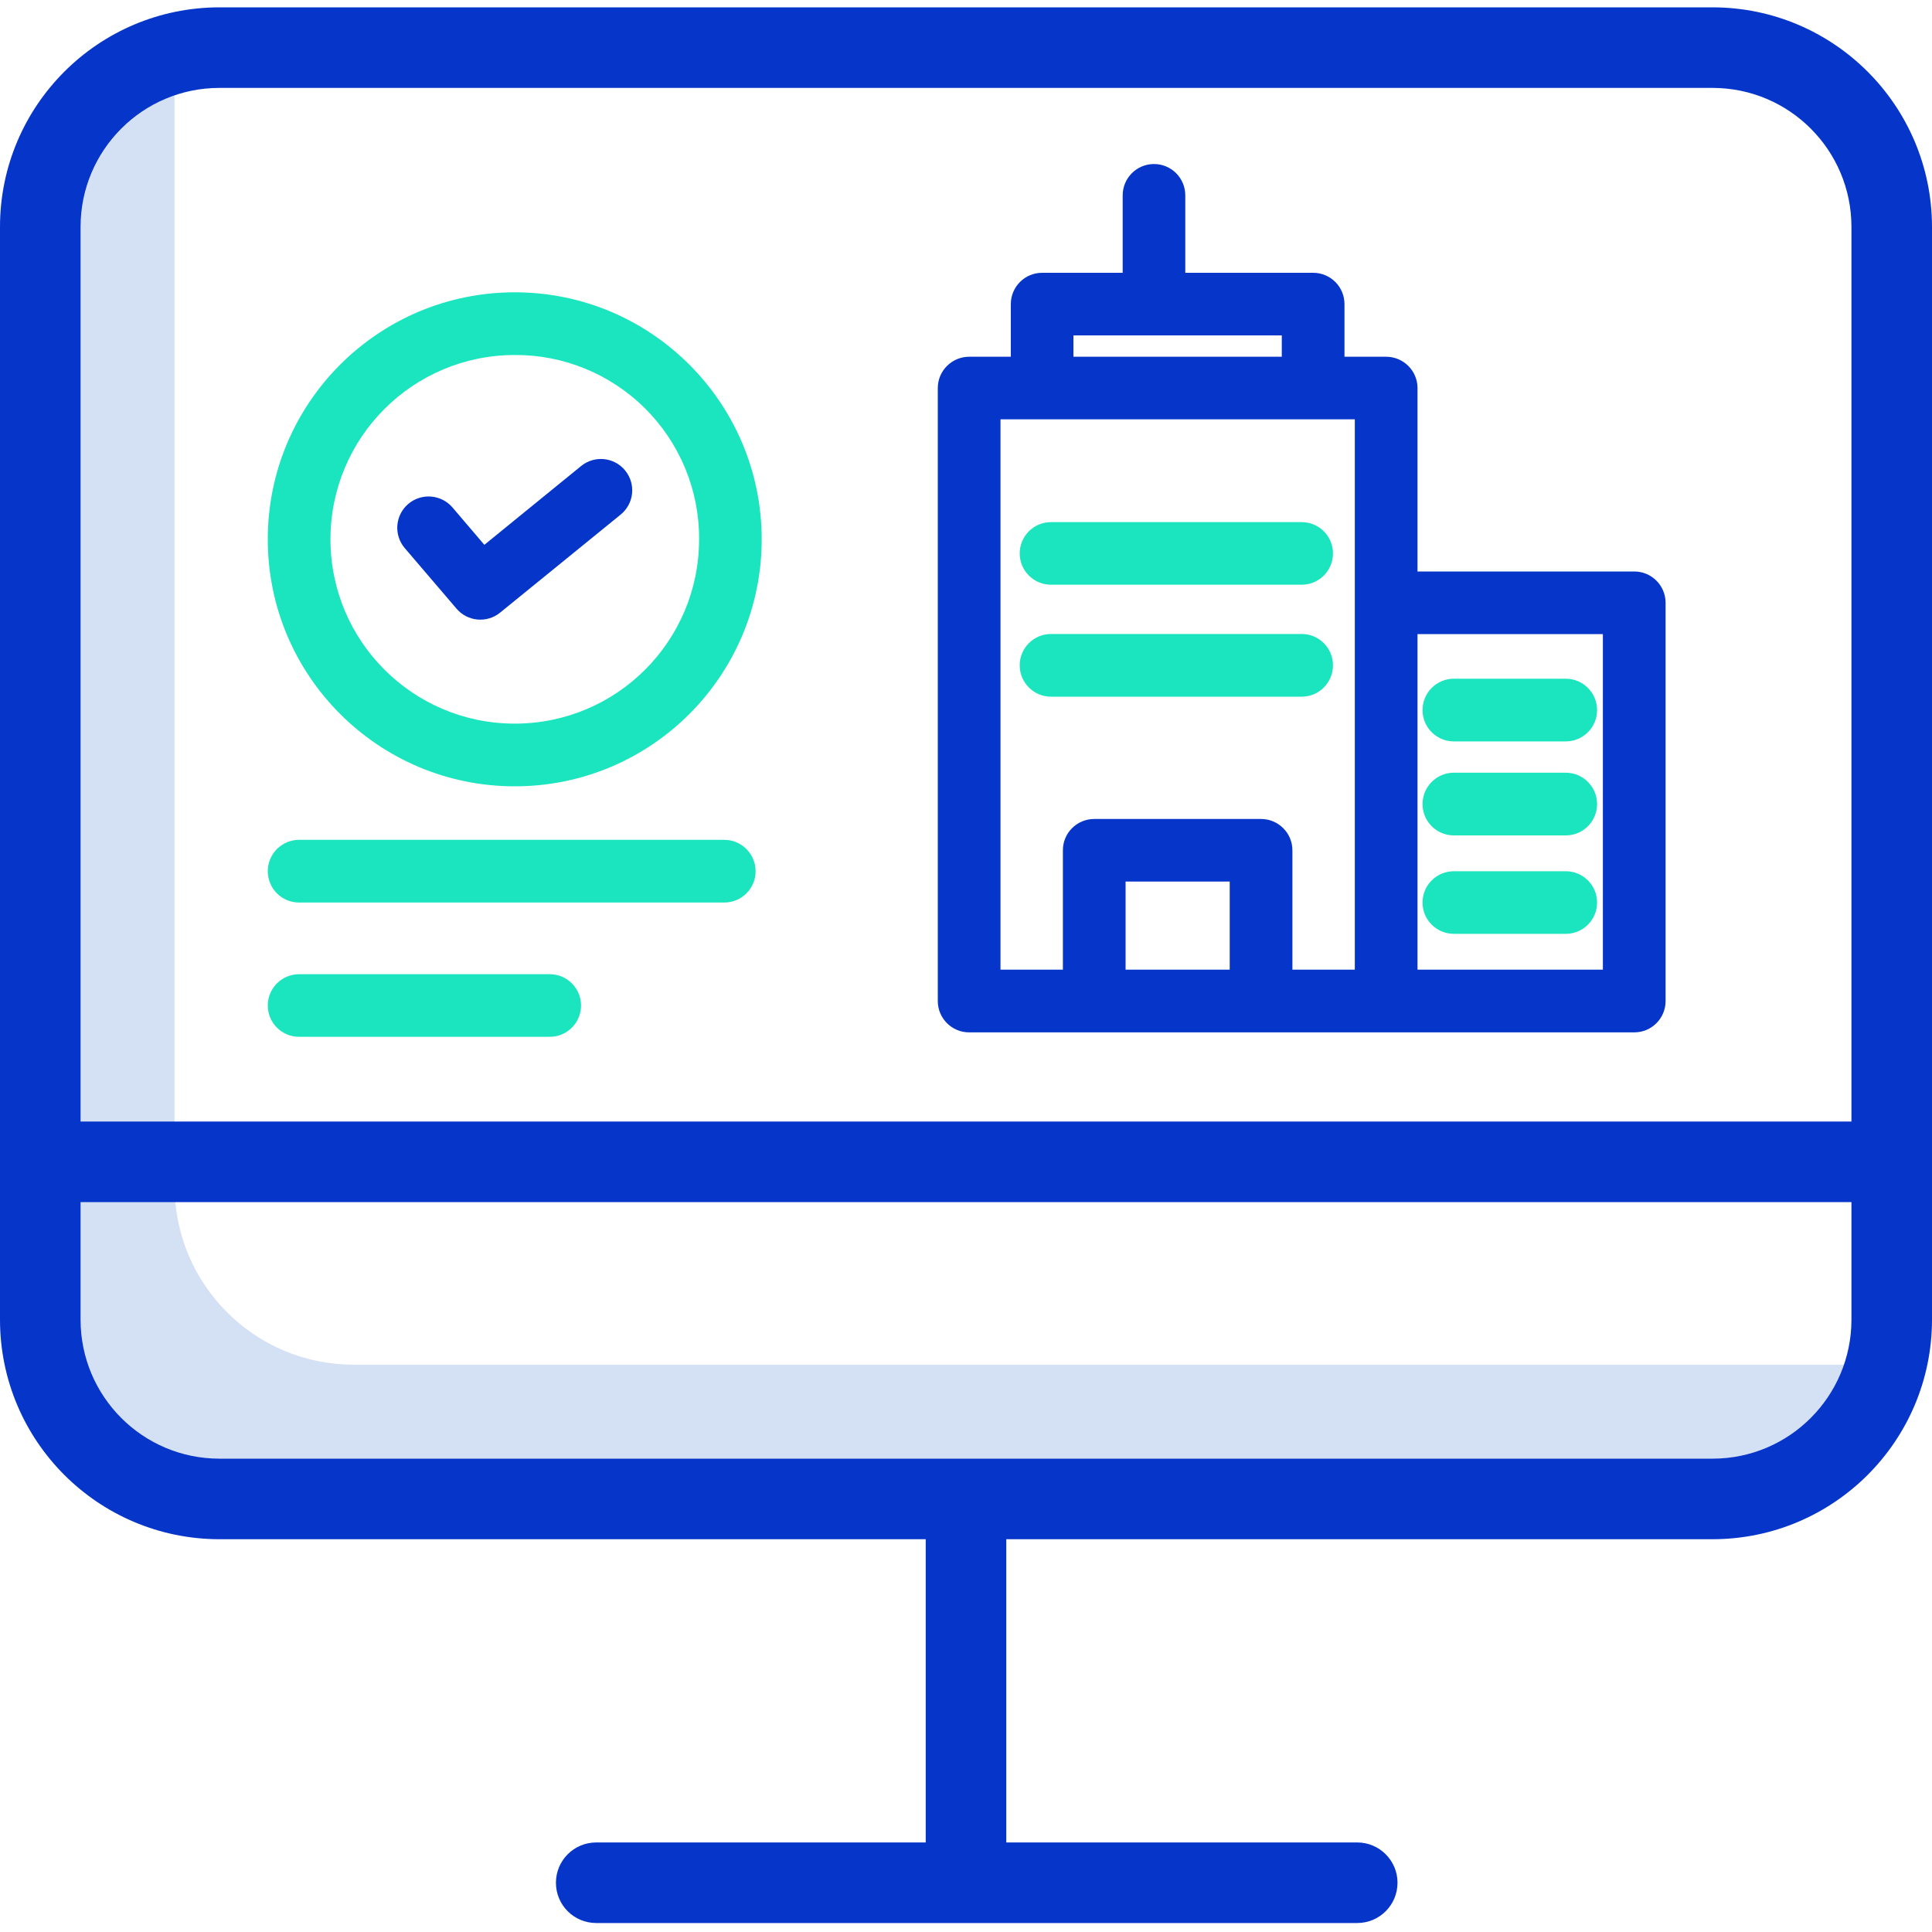
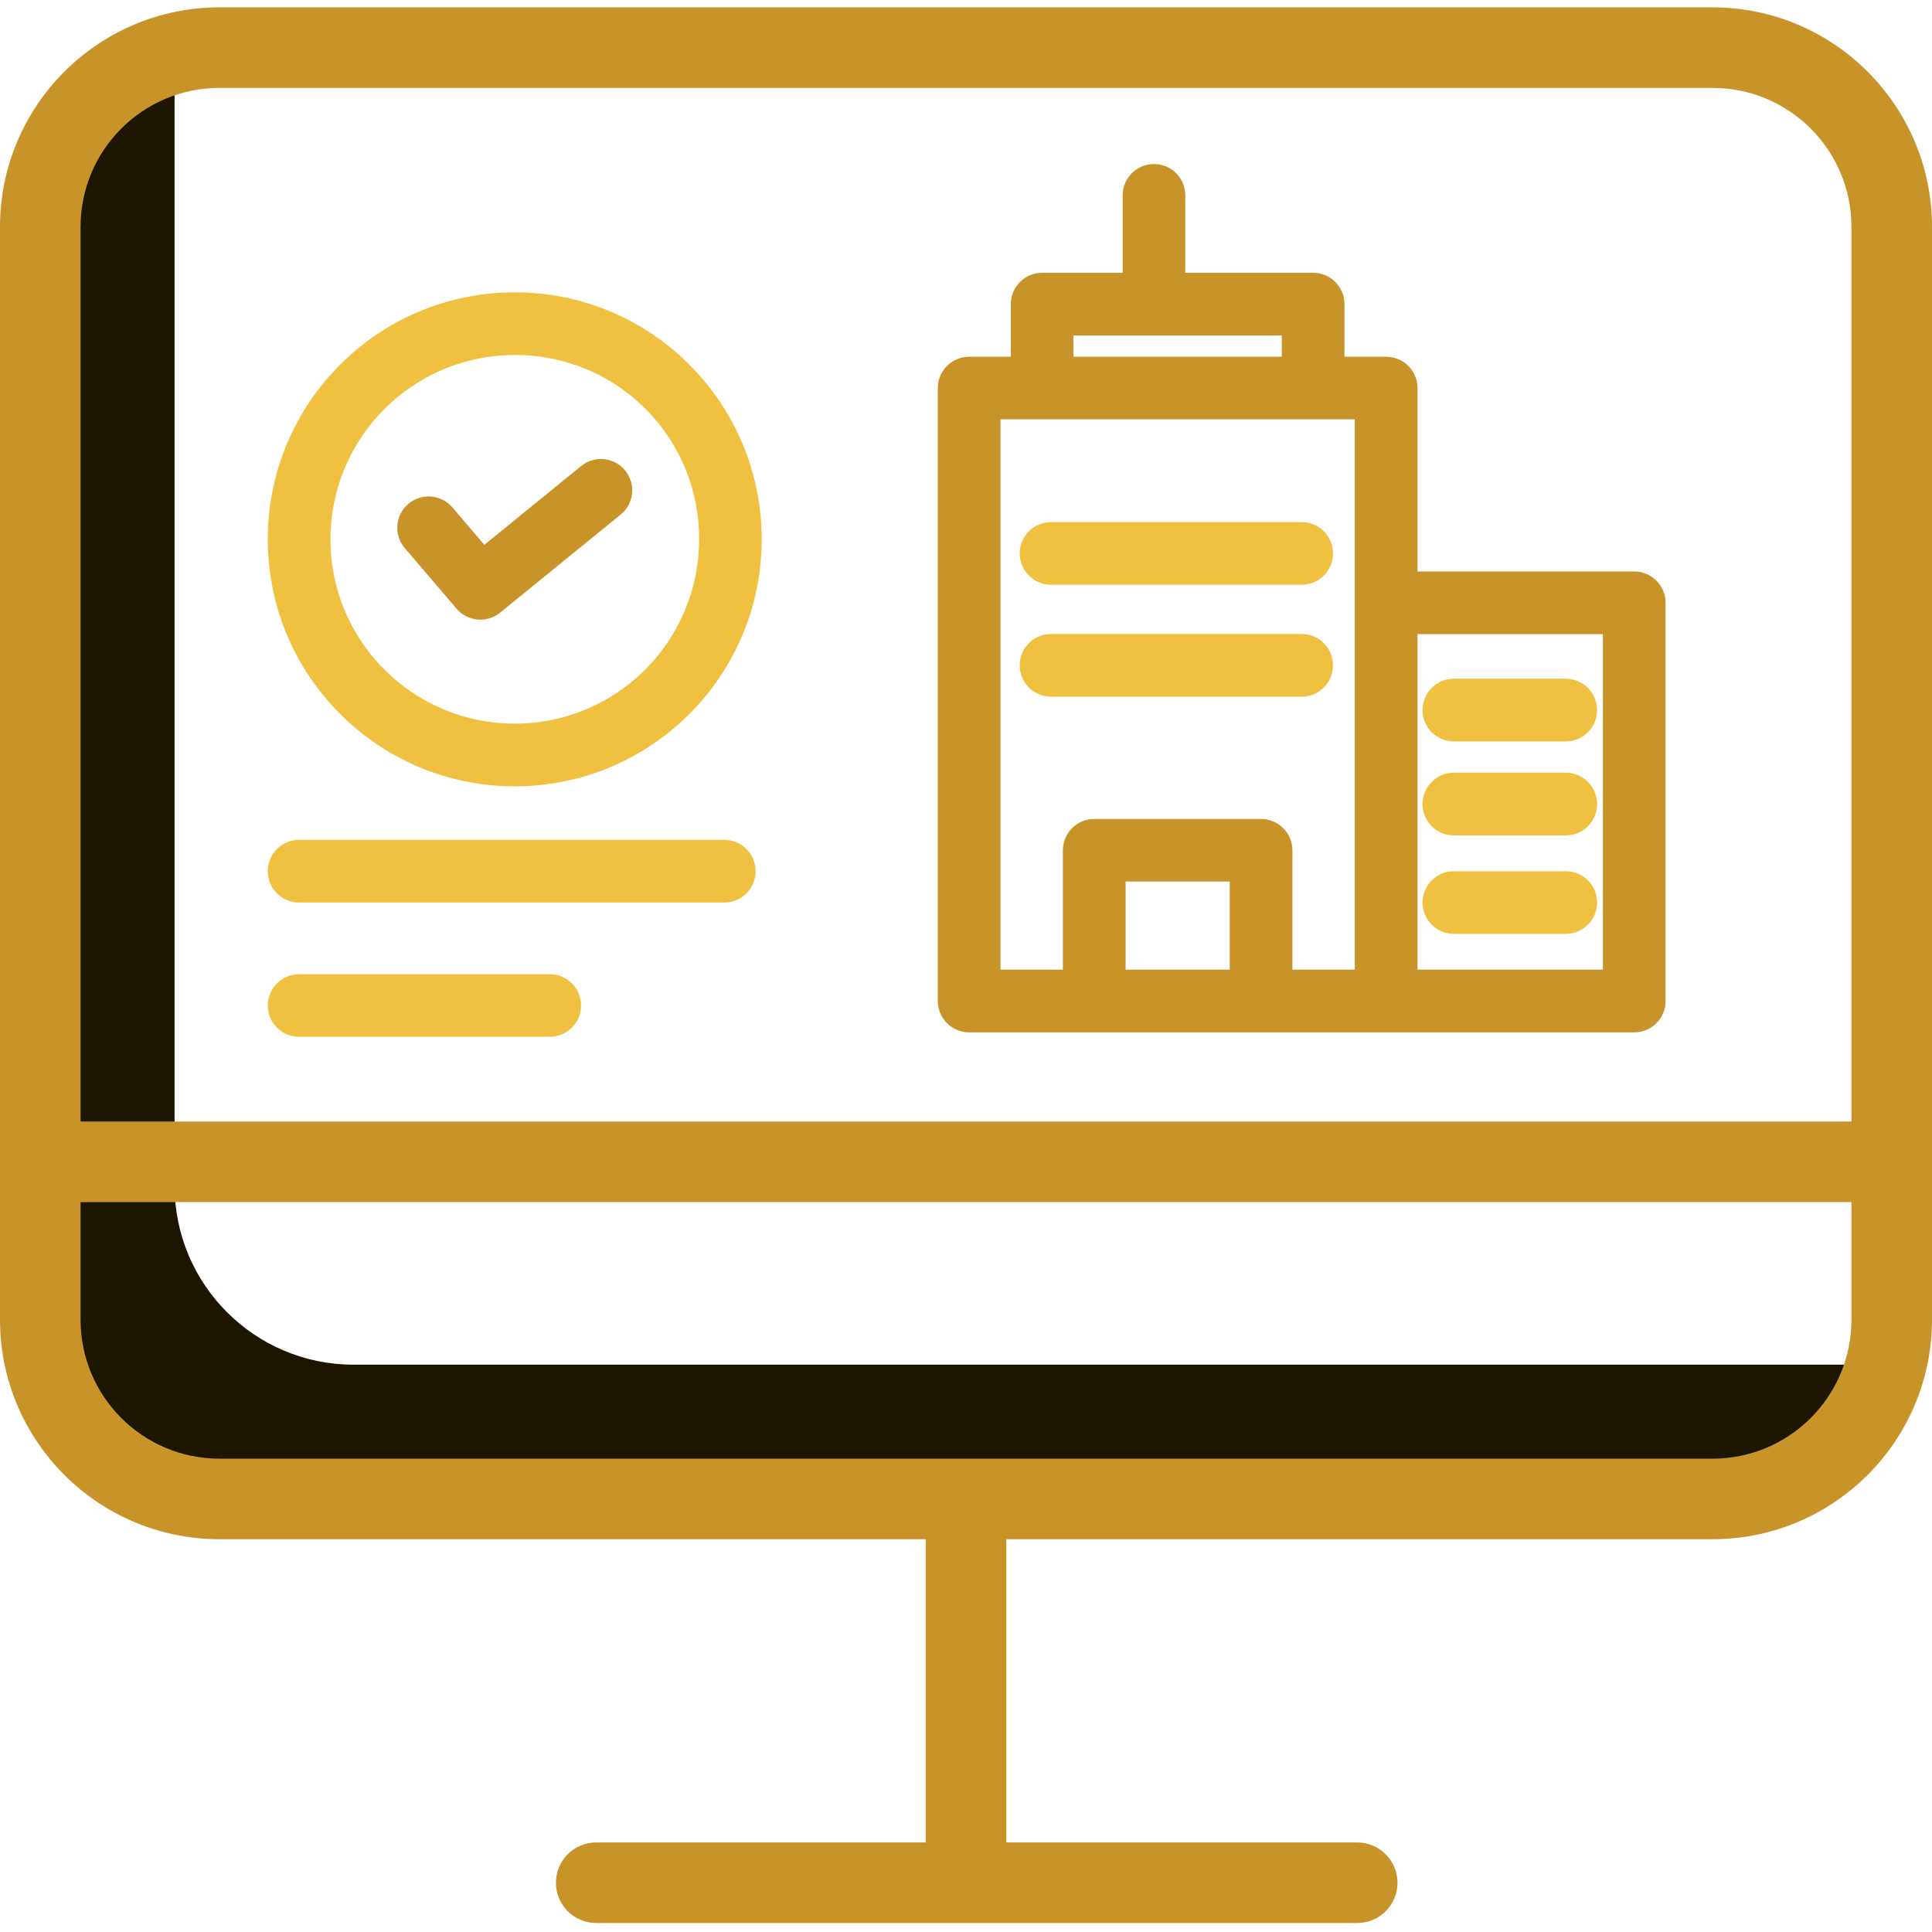
<svg xmlns="http://www.w3.org/2000/svg" width="20" height="20" viewBox="0 0 20 20" fill="none">
-   <path d="M19.12 14.127H3.66C2.637 14.127 1.807 13.297 1.807 12.273V0.957C1.807 0.817 1.823 0.677 1.854 0.541C1.013 0.735 0.417 1.484 0.417 2.347V13.663C0.417 14.687 1.247 15.517 2.27 15.517H17.73C18.593 15.516 19.342 14.92 19.535 14.079C19.399 14.111 19.26 14.127 19.12 14.127Z" fill="#D4E1F4" />
-   <path d="M13.475 6.053H10.88C10.701 6.053 10.556 5.908 10.556 5.729C10.556 5.55 10.701 5.405 10.88 5.405H13.475C13.654 5.405 13.799 5.55 13.799 5.729C13.799 5.908 13.654 6.053 13.475 6.053Z" fill="#1AE5BE" />
-   <path d="M13.475 7.212H10.88C10.701 7.212 10.556 7.067 10.556 6.887C10.556 6.708 10.701 6.563 10.88 6.563H13.475C13.654 6.563 13.799 6.708 13.799 6.887C13.799 7.067 13.654 7.212 13.475 7.212Z" fill="#1AE5BE" />
-   <path d="M16.209 7.675H15.05C14.871 7.675 14.726 7.53 14.726 7.351C14.726 7.172 14.871 7.026 15.05 7.026H16.209C16.388 7.026 16.533 7.172 16.533 7.351C16.533 7.53 16.388 7.675 16.209 7.675Z" fill="#1AE5BE" />
-   <path d="M16.209 8.648H15.05C14.871 8.648 14.726 8.503 14.726 8.324C14.726 8.145 14.871 7.999 15.05 7.999H16.209C16.388 7.999 16.533 8.145 16.533 8.324C16.533 8.503 16.388 8.648 16.209 8.648Z" fill="#1AE5BE" />
-   <path d="M16.209 9.667H15.05C14.871 9.667 14.726 9.522 14.726 9.343C14.726 9.164 14.871 9.019 15.05 9.019H16.209C16.388 9.019 16.533 9.164 16.533 9.343C16.533 9.522 16.388 9.667 16.209 9.667Z" fill="#1AE5BE" />
-   <path d="M5.329 8.14C3.917 8.14 2.772 6.995 2.772 5.583C2.772 4.171 3.917 3.026 5.329 3.026C6.741 3.026 7.885 4.171 7.885 5.583C7.885 6.995 6.741 8.14 5.329 8.14ZM5.329 3.675C4.275 3.675 3.421 4.529 3.421 5.583C3.421 6.637 4.275 7.491 5.329 7.491C6.383 7.491 7.237 6.637 7.237 5.583C7.24 5.076 7.039 4.589 6.681 4.231C6.322 3.873 5.836 3.672 5.329 3.675Z" fill="#1AE5BE" />
-   <path d="M7.498 9.343H3.096C2.917 9.343 2.772 9.198 2.772 9.019C2.772 8.84 2.917 8.694 3.096 8.694H7.498C7.677 8.694 7.822 8.84 7.822 9.019C7.822 9.198 7.677 9.343 7.498 9.343Z" fill="#1AE5BE" />
-   <path d="M5.691 10.733H3.096C2.917 10.733 2.772 10.588 2.772 10.409C2.772 10.23 2.917 10.085 3.096 10.085H5.691C5.87 10.085 6.015 10.23 6.015 10.409C6.015 10.588 5.87 10.733 5.691 10.733Z" fill="#1AE5BE" />
-   <path d="M17.73 0.076H2.27C1.017 0.078 0.001 1.094 0 2.347V13.663C0.001 14.917 1.017 15.932 2.27 15.934H9.583V19.073H6.172C5.941 19.073 5.755 19.26 5.755 19.49C5.755 19.721 5.941 19.907 6.172 19.907H14.05C14.28 19.907 14.467 19.721 14.467 19.49C14.467 19.26 14.28 19.073 14.05 19.073H10.417V15.934H17.73C18.983 15.932 19.998 14.917 20 13.663V2.347C19.998 1.094 18.983 0.078 17.73 0.076V0.076ZM2.27 0.91H17.73C18.523 0.911 19.165 1.554 19.166 2.347V11.61H0.834V2.347C0.835 1.554 1.477 0.911 2.27 0.91ZM17.73 15.1H2.27C1.477 15.099 0.835 14.456 0.834 13.663V12.444H19.166V13.663C19.165 14.456 18.523 15.099 17.73 15.1Z" fill="#0635C9" />
-   <path d="M10.032 10.687H16.918C17.097 10.687 17.242 10.542 17.242 10.363V6.24C17.242 6.061 17.097 5.916 16.918 5.916H14.674V4.017C14.674 3.838 14.528 3.693 14.349 3.693H13.918V3.148C13.918 2.969 13.773 2.824 13.594 2.824H12.27V2.022C12.27 1.843 12.125 1.698 11.946 1.698C11.767 1.698 11.622 1.843 11.622 2.022V2.824H10.788C10.609 2.824 10.464 2.969 10.464 3.148V3.693H10.033C9.854 3.693 9.708 3.838 9.708 4.017V10.363C9.708 10.541 9.853 10.687 10.032 10.687V10.687ZM16.593 6.564V10.038H14.674V6.564H16.593ZM12.73 10.038H11.652V9.126H12.73V10.038ZM11.112 3.472H13.269V3.693H11.112V3.472ZM10.357 4.341H14.025V10.038H13.379V8.802C13.379 8.623 13.233 8.478 13.054 8.478H11.328C11.148 8.478 11.003 8.623 11.003 8.802V10.038H10.357L10.357 4.341Z" fill="#0635C9" />
-   <path d="M4.726 6.301C4.84 6.435 5.041 6.453 5.177 6.342L6.425 5.327C6.564 5.214 6.585 5.01 6.472 4.871C6.359 4.732 6.155 4.711 6.016 4.824L5.014 5.64L4.684 5.253C4.567 5.117 4.362 5.101 4.226 5.217C4.09 5.333 4.074 5.538 4.19 5.674L4.726 6.301Z" fill="#0635C9" />
+   <path d="M19.12 14.127H3.66C2.637 14.127 1.807 13.297 1.807 12.273V0.957C1.807 0.817 1.823 0.677 1.854 0.541C1.013 0.735 0.417 1.484 0.417 2.347V13.663C0.417 14.687 1.247 15.517 2.27 15.517H17.73C18.593 15.516 19.342 14.92 19.535 14.079C19.399 14.111 19.26 14.127 19.12 14.127Z" fill="#1c1500" />
+   <path d="M13.475 6.053H10.88C10.701 6.053 10.556 5.908 10.556 5.729C10.556 5.55 10.701 5.405 10.88 5.405H13.475C13.654 5.405 13.799 5.55 13.799 5.729C13.799 5.908 13.654 6.053 13.475 6.053Z" fill="#f0c040" />
+   <path d="M13.475 7.212H10.88C10.701 7.212 10.556 7.067 10.556 6.887C10.556 6.708 10.701 6.563 10.88 6.563H13.475C13.654 6.563 13.799 6.708 13.799 6.887C13.799 7.067 13.654 7.212 13.475 7.212Z" fill="#f0c040" />
+   <path d="M16.209 7.675H15.05C14.871 7.675 14.726 7.53 14.726 7.351C14.726 7.172 14.871 7.026 15.05 7.026H16.209C16.388 7.026 16.533 7.172 16.533 7.351C16.533 7.53 16.388 7.675 16.209 7.675Z" fill="#f0c040" />
+   <path d="M16.209 8.648H15.05C14.871 8.648 14.726 8.503 14.726 8.324C14.726 8.145 14.871 7.999 15.05 7.999H16.209C16.388 7.999 16.533 8.145 16.533 8.324C16.533 8.503 16.388 8.648 16.209 8.648Z" fill="#f0c040" />
+   <path d="M16.209 9.667H15.05C14.871 9.667 14.726 9.522 14.726 9.343C14.726 9.164 14.871 9.019 15.05 9.019H16.209C16.388 9.019 16.533 9.164 16.533 9.343C16.533 9.522 16.388 9.667 16.209 9.667Z" fill="#f0c040" />
+   <path d="M5.329 8.14C3.917 8.14 2.772 6.995 2.772 5.583C2.772 4.171 3.917 3.026 5.329 3.026C6.741 3.026 7.885 4.171 7.885 5.583C7.885 6.995 6.741 8.14 5.329 8.14ZM5.329 3.675C4.275 3.675 3.421 4.529 3.421 5.583C3.421 6.637 4.275 7.491 5.329 7.491C6.383 7.491 7.237 6.637 7.237 5.583C7.24 5.076 7.039 4.589 6.681 4.231C6.322 3.873 5.836 3.672 5.329 3.675Z" fill="#f0c040" />
+   <path d="M7.498 9.343H3.096C2.917 9.343 2.772 9.198 2.772 9.019C2.772 8.84 2.917 8.694 3.096 8.694H7.498C7.677 8.694 7.822 8.84 7.822 9.019C7.822 9.198 7.677 9.343 7.498 9.343Z" fill="#f0c040" />
+   <path d="M5.691 10.733H3.096C2.917 10.733 2.772 10.588 2.772 10.409C2.772 10.23 2.917 10.085 3.096 10.085H5.691C5.87 10.085 6.015 10.23 6.015 10.409C6.015 10.588 5.87 10.733 5.691 10.733Z" fill="#f0c040" />
+   <path d="M17.73 0.076H2.27C1.017 0.078 0.001 1.094 0 2.347V13.663C0.001 14.917 1.017 15.932 2.27 15.934H9.583V19.073H6.172C5.941 19.073 5.755 19.26 5.755 19.49C5.755 19.721 5.941 19.907 6.172 19.907H14.05C14.28 19.907 14.467 19.721 14.467 19.49C14.467 19.26 14.28 19.073 14.05 19.073H10.417V15.934H17.73C18.983 15.932 19.998 14.917 20 13.663V2.347C19.998 1.094 18.983 0.078 17.73 0.076V0.076ZM2.27 0.91H17.73C18.523 0.911 19.165 1.554 19.166 2.347V11.61H0.834V2.347C0.835 1.554 1.477 0.911 2.27 0.91ZM17.73 15.1H2.27C1.477 15.099 0.835 14.456 0.834 13.663V12.444H19.166V13.663C19.165 14.456 18.523 15.099 17.73 15.1Z" fill="#c8942a" />
+   <path d="M10.032 10.687H16.918C17.097 10.687 17.242 10.542 17.242 10.363V6.24C17.242 6.061 17.097 5.916 16.918 5.916H14.674V4.017C14.674 3.838 14.528 3.693 14.349 3.693H13.918V3.148C13.918 2.969 13.773 2.824 13.594 2.824H12.27V2.022C12.27 1.843 12.125 1.698 11.946 1.698C11.767 1.698 11.622 1.843 11.622 2.022V2.824H10.788C10.609 2.824 10.464 2.969 10.464 3.148V3.693H10.033C9.854 3.693 9.708 3.838 9.708 4.017V10.363C9.708 10.541 9.853 10.687 10.032 10.687V10.687ZM16.593 6.564V10.038H14.674V6.564H16.593ZM12.73 10.038H11.652V9.126H12.73V10.038ZM11.112 3.472H13.269V3.693H11.112V3.472ZM10.357 4.341H14.025V10.038H13.379V8.802C13.379 8.623 13.233 8.478 13.054 8.478H11.328C11.148 8.478 11.003 8.623 11.003 8.802V10.038H10.357L10.357 4.341Z" fill="#c8942a" />
+   <path d="M4.726 6.301C4.84 6.435 5.041 6.453 5.177 6.342L6.425 5.327C6.564 5.214 6.585 5.01 6.472 4.871C6.359 4.732 6.155 4.711 6.016 4.824L5.014 5.64L4.684 5.253C4.567 5.117 4.362 5.101 4.226 5.217C4.09 5.333 4.074 5.538 4.19 5.674L4.726 6.301Z" fill="#c8942a" />
</svg>
